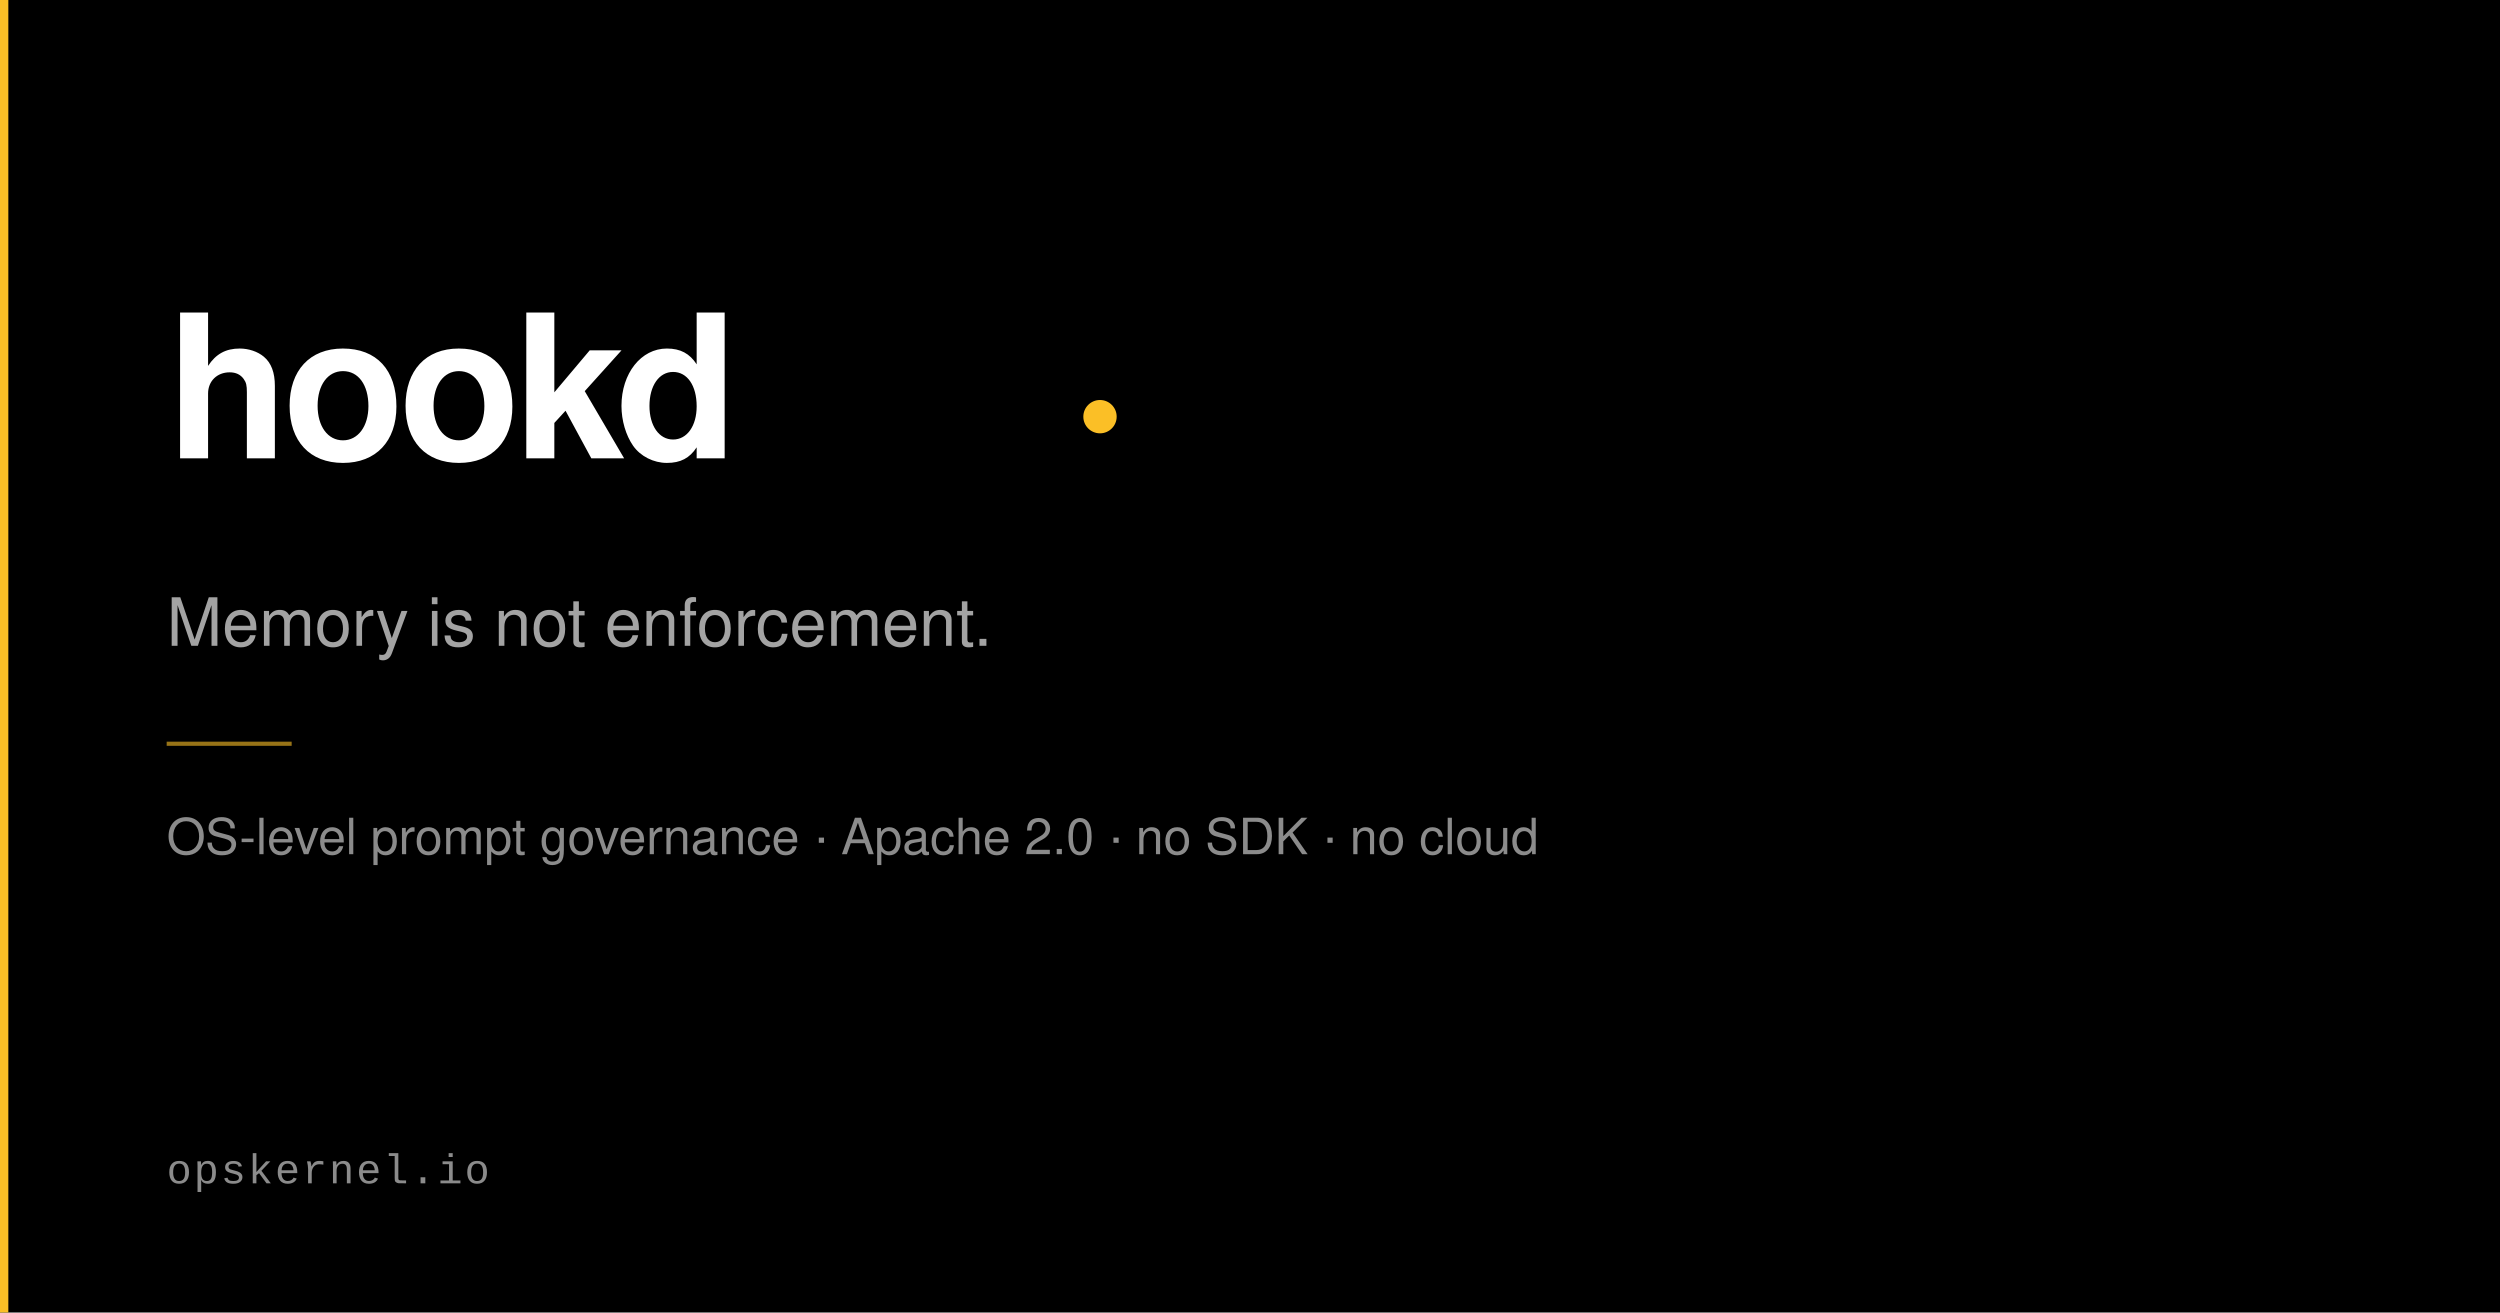
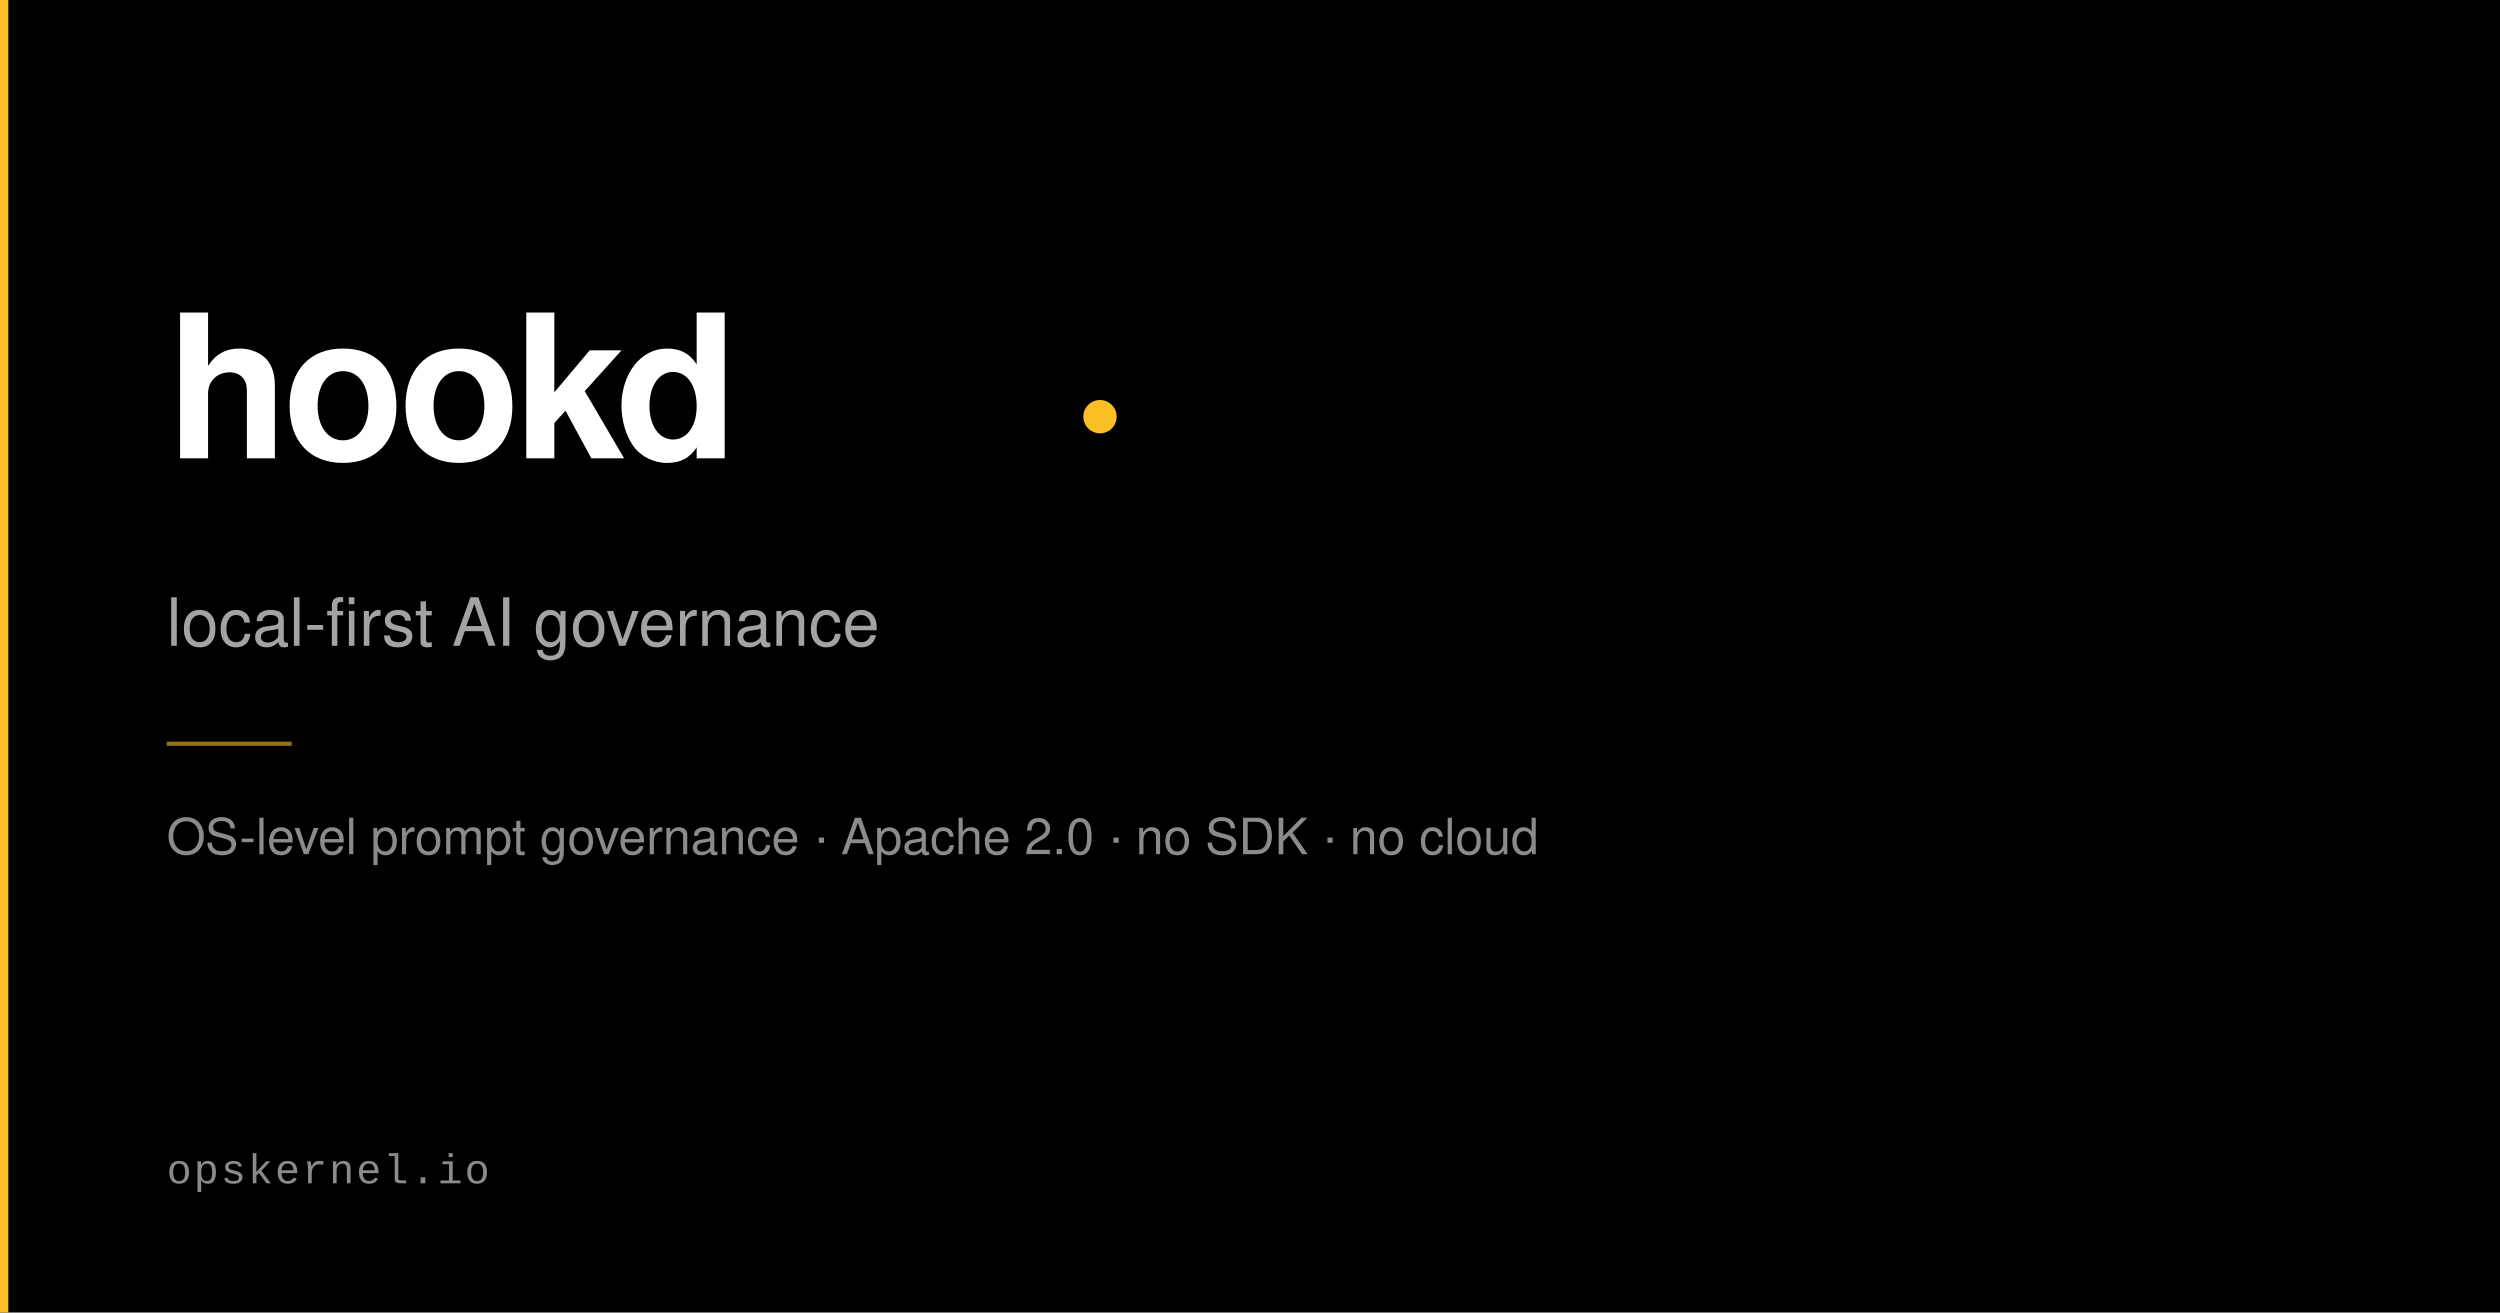
<svg xmlns="http://www.w3.org/2000/svg" width="1200" height="630" viewBox="0 0 1200 630">
  <rect width="1200" height="630" fill="#000000" />
  <rect x="0" y="0" width="4" height="630" fill="#fbbf26" />
  <text x="80" y="220" font-family="Helvetica Neue, Helvetica, Arial, sans-serif" font-weight="700" font-size="96" fill="#ffffff" letter-spacing="-3">hookd</text>
  <circle cx="528" cy="200" r="8" fill="#fbbf26" />
-   <text x="80" y="310" font-family="Helvetica Neue, Helvetica, Arial, sans-serif" font-weight="400" font-size="32" fill="#a3a3a3">Memory is not enforcement.</text>
+   <text x="80" y="310" font-family="Helvetica Neue, Helvetica, Arial, sans-serif" font-weight="400" font-size="32" fill="#a3a3a3">local-first AI governance</text>
  <rect x="80" y="356" width="60" height="2" fill="#fbbf26" opacity="0.6" />
  <text x="80" y="410" font-family="Helvetica Neue, Helvetica, Arial, sans-serif" font-weight="400" font-size="24" fill="#8b8b8b">OS-level prompt governance · Apache 2.0 · no SDK · no cloud</text>
  <text x="80" y="568" font-family="Courier New, monospace" font-size="20" fill="#8b8b8b" letter-spacing="1">opskernel.io</text>
</svg>
